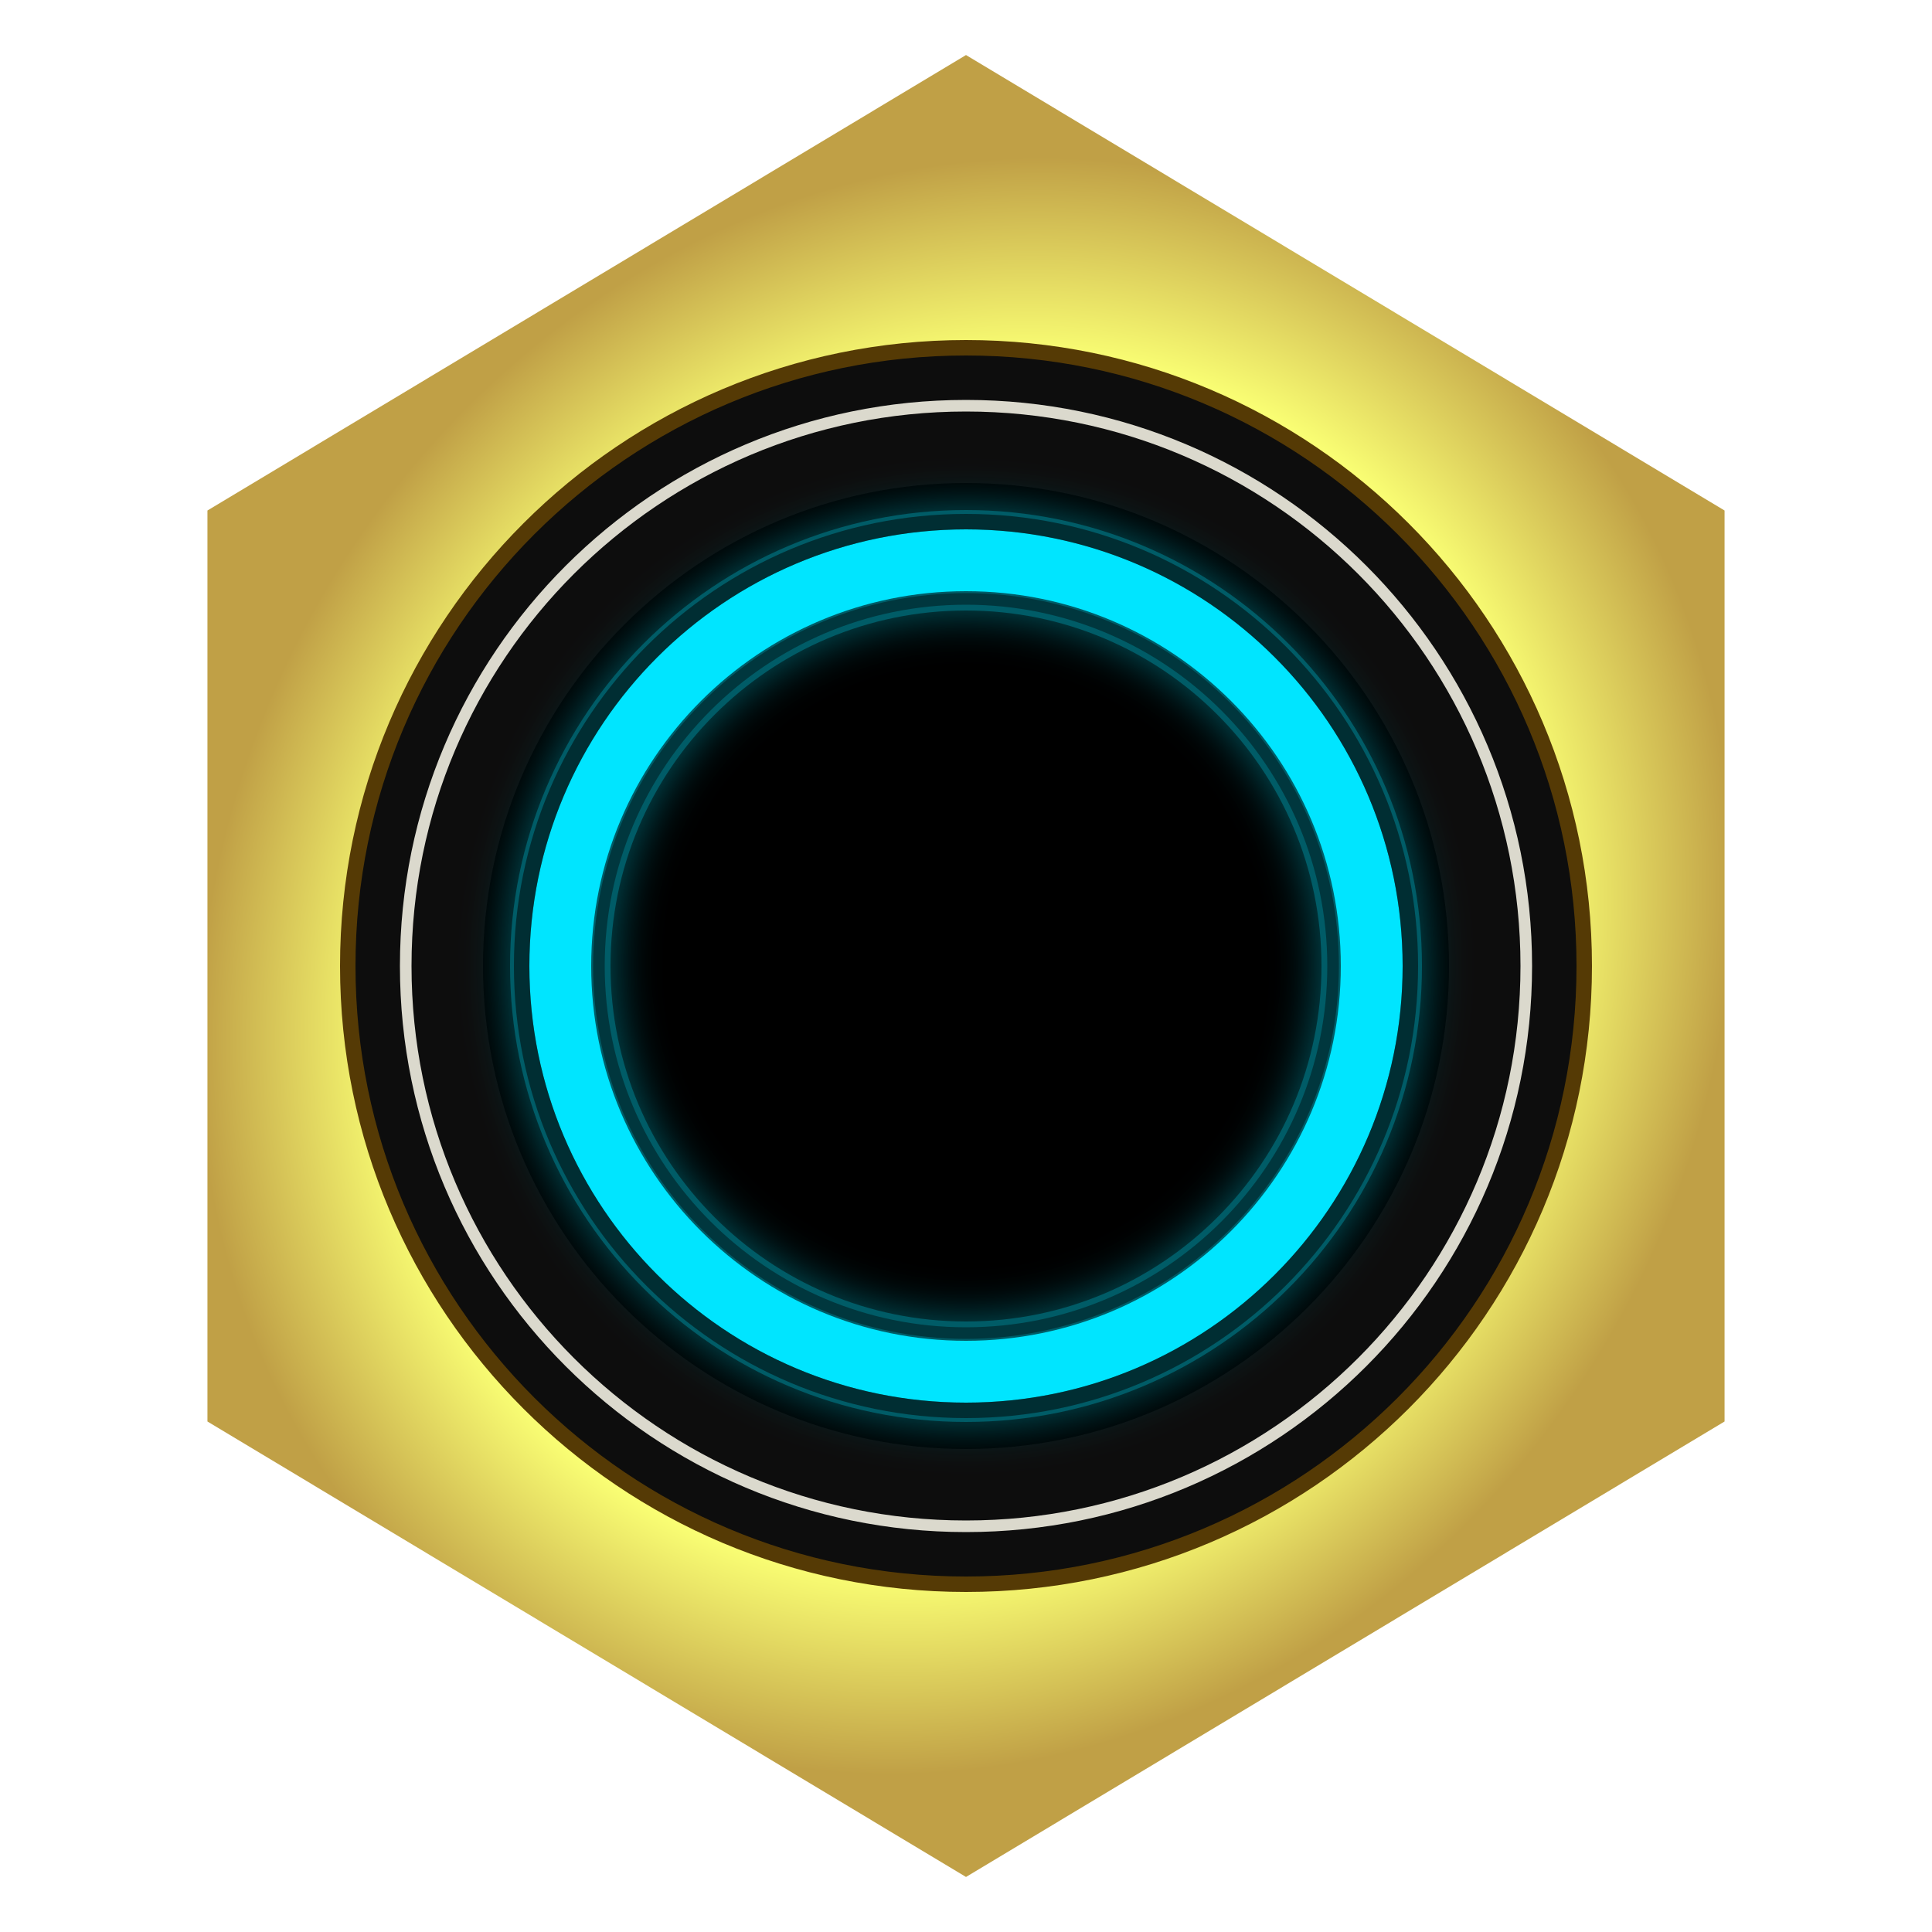
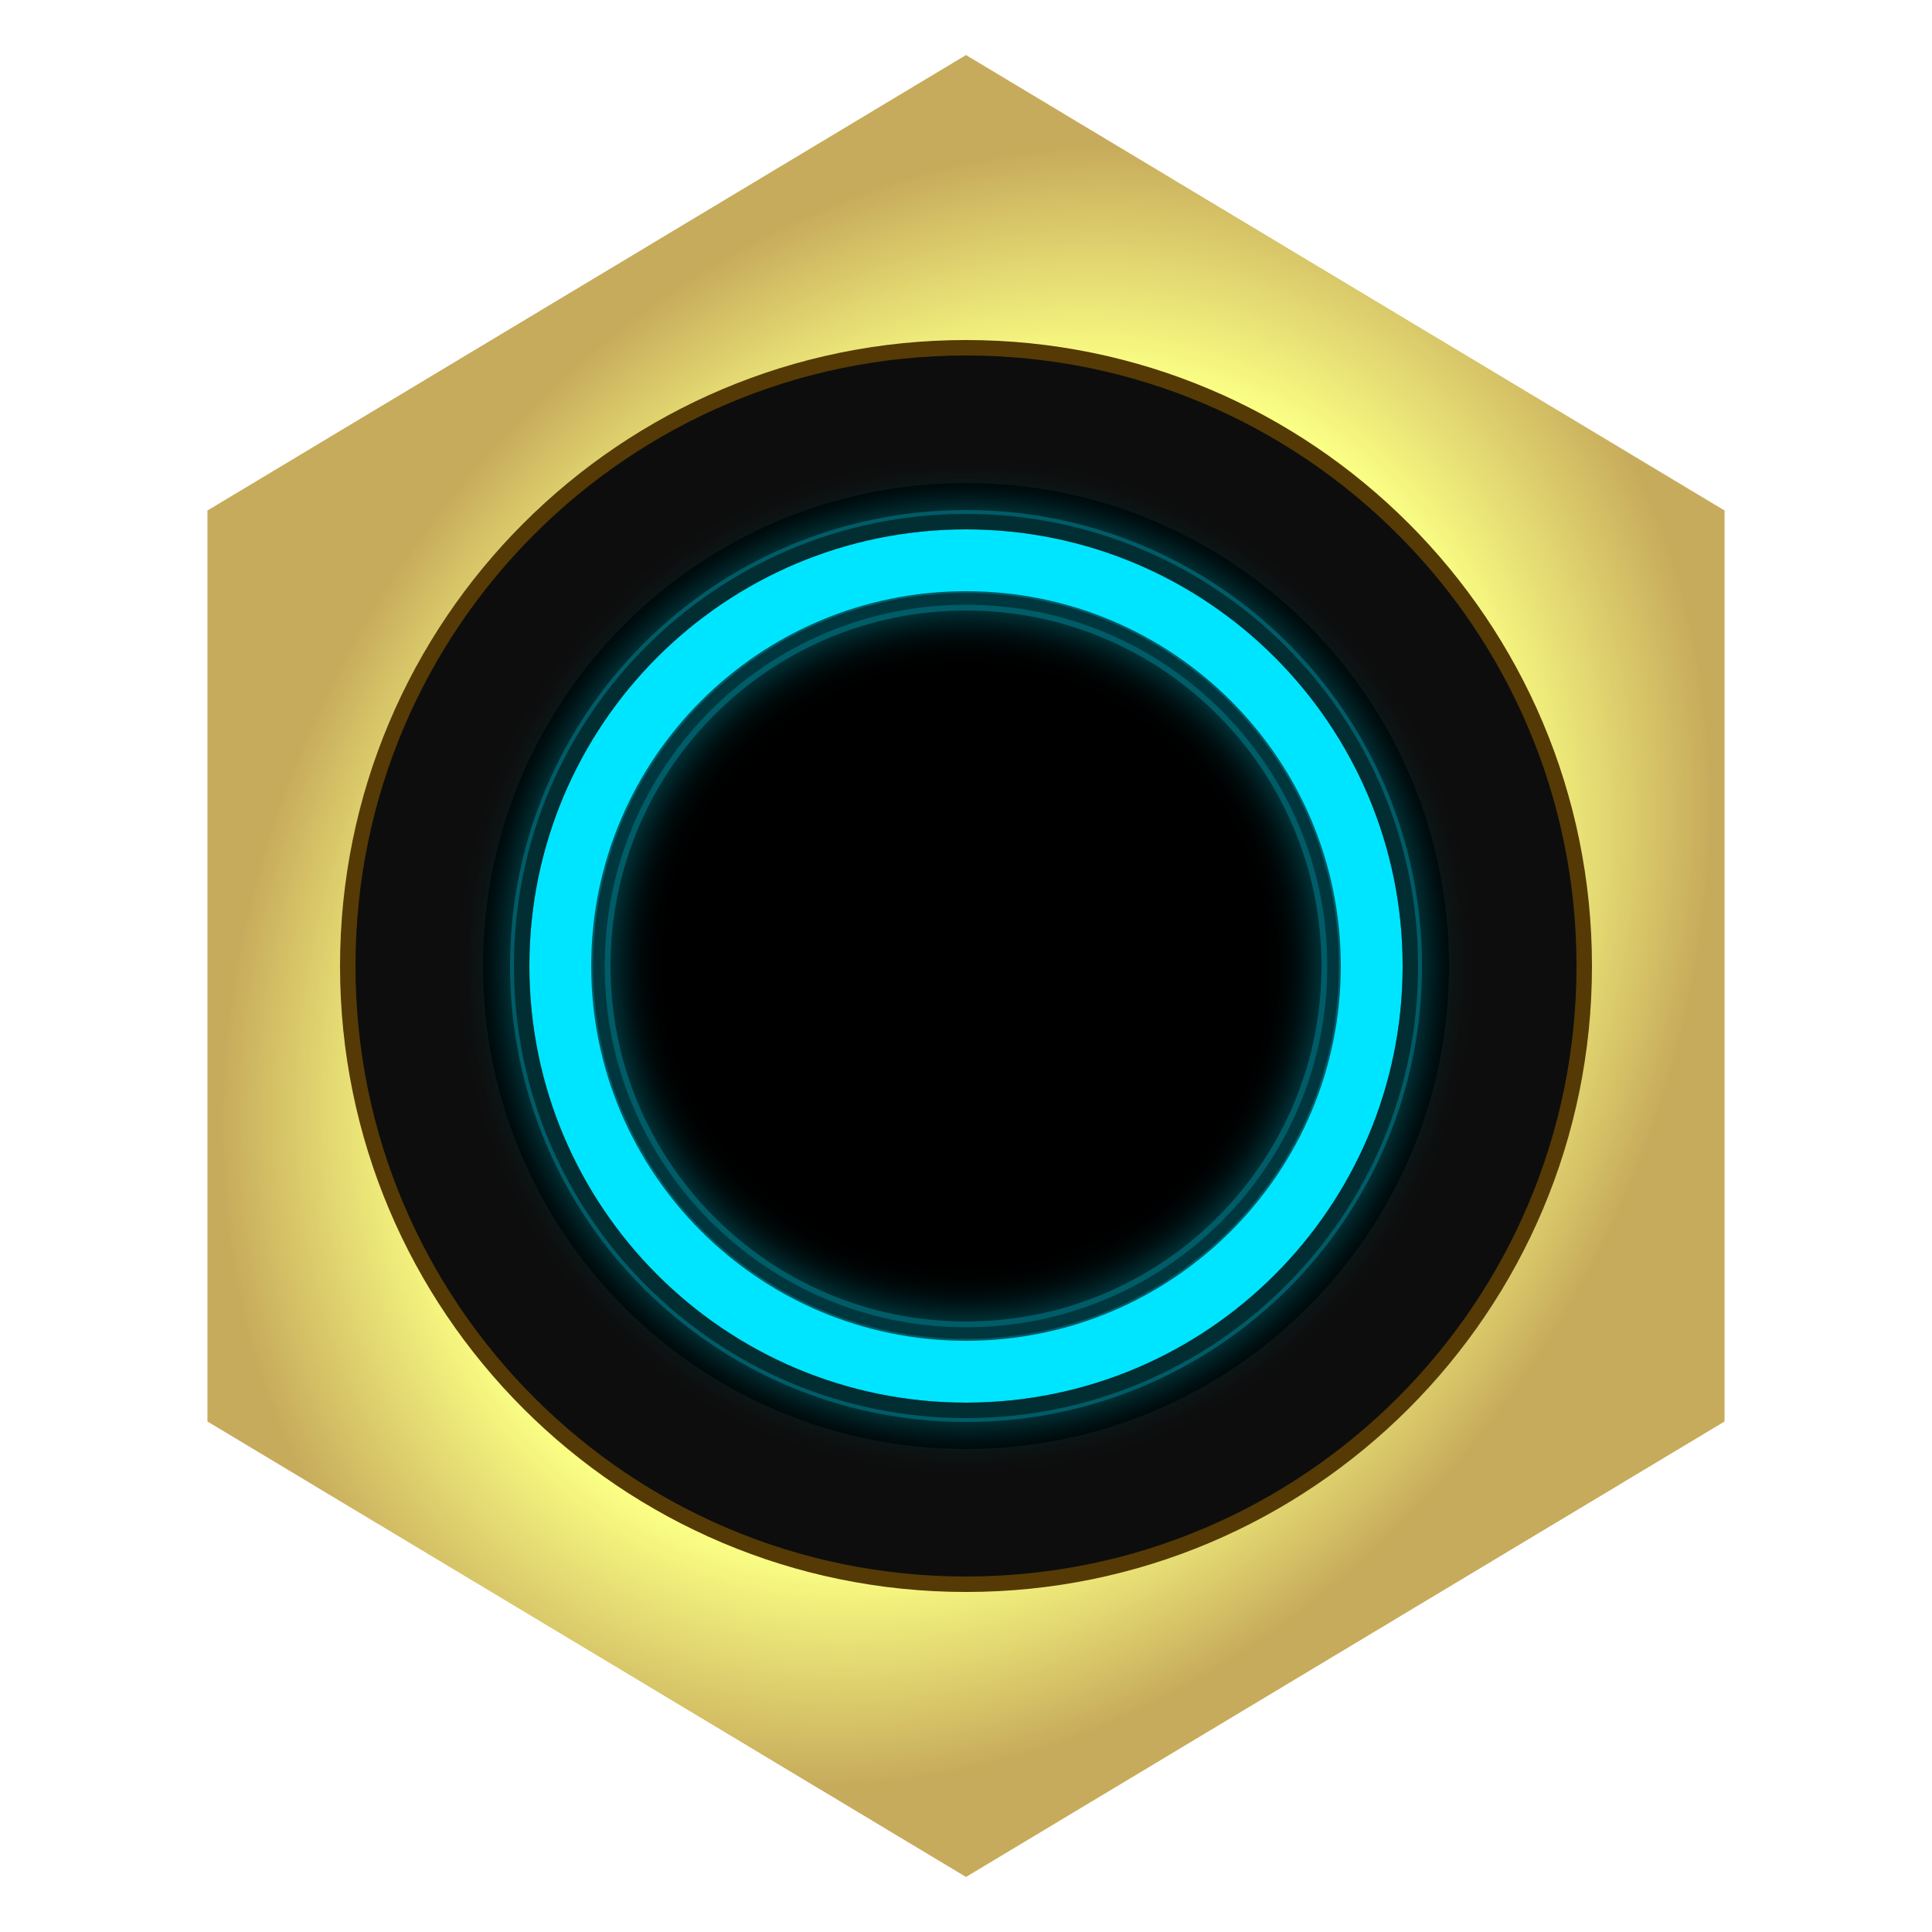
<svg xmlns="http://www.w3.org/2000/svg" xmlns:xlink="http://www.w3.org/1999/xlink" viewBox="0 0 500 500" width="100%" height="100%" version="1.1" id="svg17">
  <defs id="defs9">
    <filter id="dark-shadow" x="0" y="0" width="1" height="1">
      <feDropShadow dx="0" dy="4" stdDeviation="12" flood-color="#000000" flood-opacity="0.8" />
    </filter>
    <linearGradient id="gold-metallic" x1="78.562" y1="41.814" x2="459.535" y2="422.786" gradientTransform="scale(0.9292011,1.076193)" gradientUnits="userSpaceOnUse">
-       <stop offset="0.686" stop-color="#ffffff" stop-opacity="0.6" id="stop3" style="stop-color:#faff74;stop-opacity:1;" />
-       <stop offset="0.912" stop-color="#e5c158" id="stop2" style="stop-color:#c0a046;stop-opacity:1;" />
+       <stop offset="0.618" stop-color="#ffffff" stop-opacity="0.6" id="stop3" style="stop-color:#faff74;stop-opacity:1;" />
+       <stop offset="0.85" stop-color="#e5c158" id="stop2" style="stop-color:#c0a046;stop-opacity:1;" />
    </linearGradient>
    <linearGradient id="inner-bevel" x1="0%" y1="100%" x2="100%" y2="0%">
      <stop offset="0%" stop-color="#3a2802" id="stop6" />
      <stop offset="70%" stop-color="#ffd966" id="stop7" />
      <stop offset="100%" stop-color="#ffffff" id="stop8" />
    </linearGradient>
    <filter id="neon-glow" x="-0.13" y="-0.13" width="1.261" height="1.261">
      <feGaussianBlur stdDeviation="6" result="blur" id="feGaussianBlur8" />
      <feMerge id="feMerge9">
        <feMergeNode in="blur" id="feMergeNode8" />
        <feMergeNode in="SourceGraphic" id="feMergeNode9" />
      </feMerge>
    </filter>
-     <radialGradient xlink:href="#gold-metallic" id="radialGradient17" cx="250" cy="250" fx="250" fy="250" r="177" gradientTransform="matrix(0.9202981,0.5351069,-0.6200599,0.9918702,174.9404,-131.7443)" gradientUnits="userSpaceOnUse" />
+     <radialGradient xlink:href="#gold-metallic" id="radialGradient17" cx="250" cy="250" fx="250" fy="250" r="177" gradientTransform="matrix(0.9110682,0.5496011,-0.7110994,1.096394,200.0078,-161.4989)" gradientUnits="userSpaceOnUse" />
  </defs>
  <rect width="500" height="500" fill="#050505" id="rect9" x="0" y="0" style="display:none" />
-   <polygon points="73,352.5 73,147.5 250,45 427,147.5 427,352.5 250,455 " fill="url(#gold-metallic)" id="polygon10" style="fill:url(#radialGradient17)" transform="matrix(1.10912,0,0,1.150037,-27.27998,-37.5093)" />
+   <polygon points="73,352.5 73,147.5 250,45 427,147.5 427,352.5 250,455 " fill="url(#gold-metallic)" id="polygon10" style="fill:url(#radialGradient17);opacity:0.88" transform="matrix(1.10912,0,0,1.150037,-27.27998,-37.5093)" />
  <circle cx="250" cy="250" r="160" fill="#0d0d0d" stroke="#553a05" stroke-width="4" id="circle11" />
-   <circle cx="250" cy="250" r="145" fill="none" stroke="#fffdef" stroke-width="3" opacity="0.85" id="circle12" />
-   <circle cx="250" cy="250" r="125" fill="#000000" id="circle13" />
+   <circle cx="250" cy="250" r="125" fill="#000000" id="circle13" style="display:inline" />
  <circle cx="250" cy="250" r="105" fill="none" stroke="#0099ab" stroke-width="26" filter="url(#neon-glow)" opacity="0.6" id="circle14" />
  <circle cx="250" cy="250" r="105" fill="none" stroke="#00e5ff" stroke-width="16" id="circle15" />
  <circle cx="250" cy="250" r="115" fill="none" stroke="#000000" stroke-width="4" opacity="0.5" id="circle16" />
  <circle cx="250" cy="250" r="95" fill="none" stroke="#000000" stroke-width="3" opacity="0.4" id="circle17" />
</svg>
